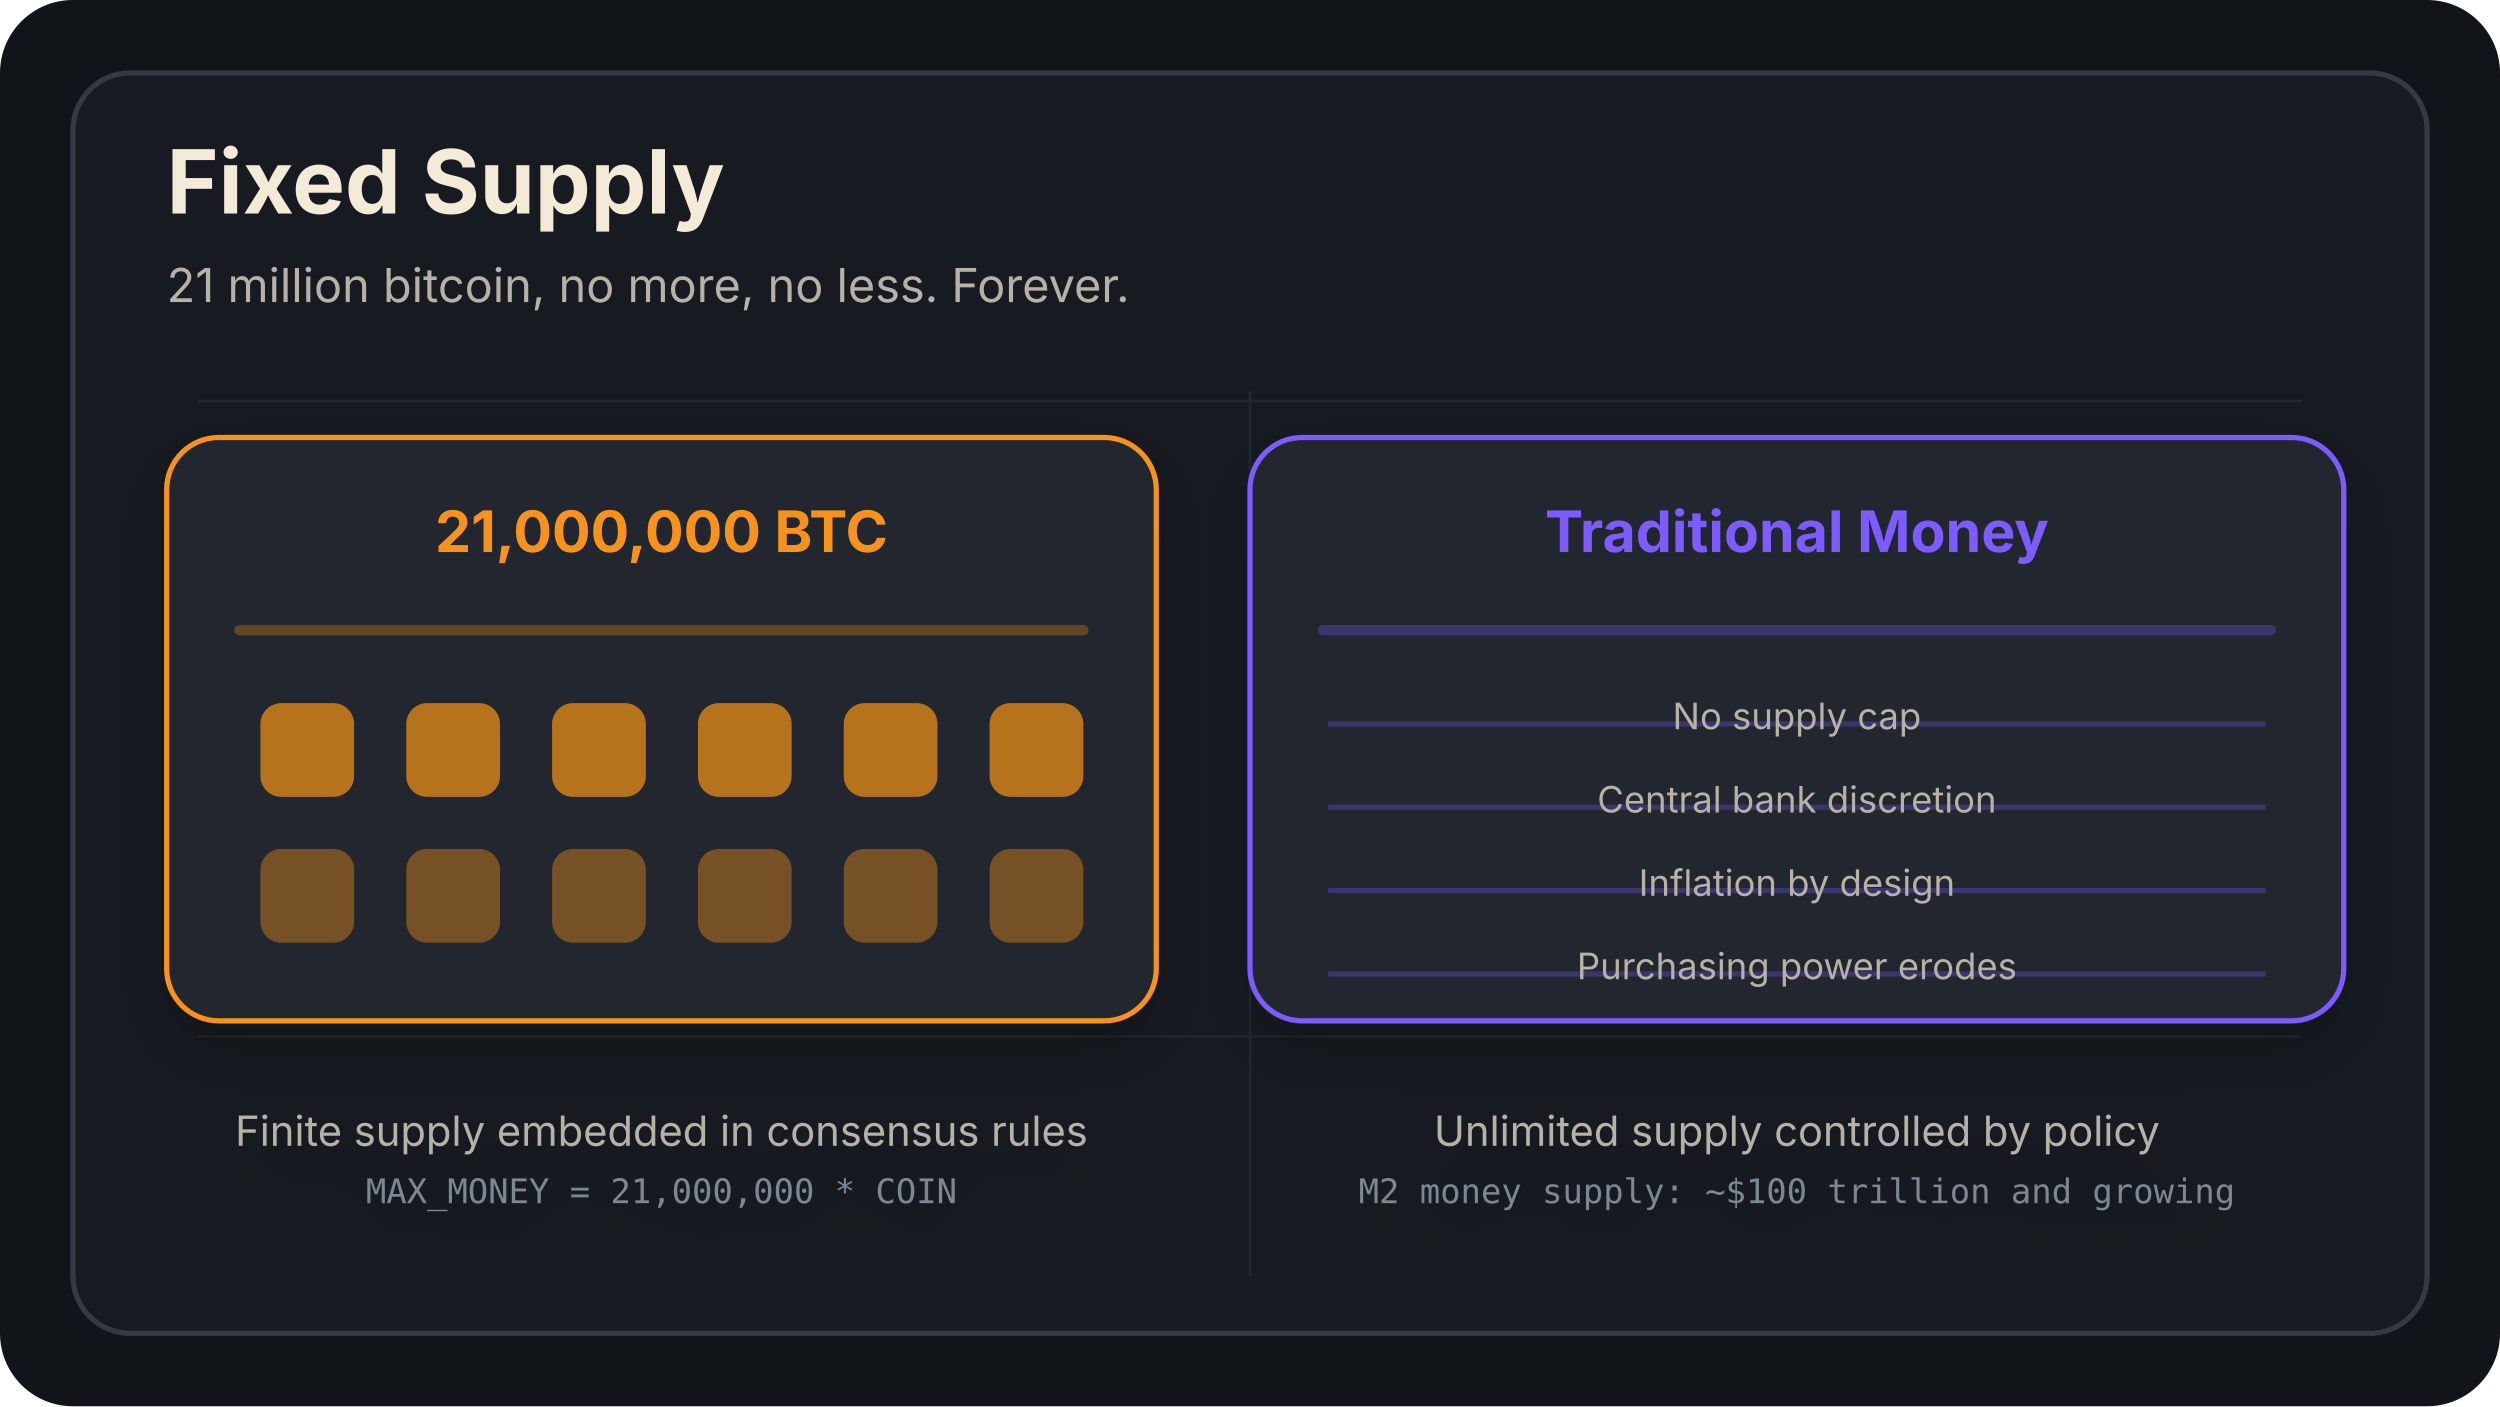
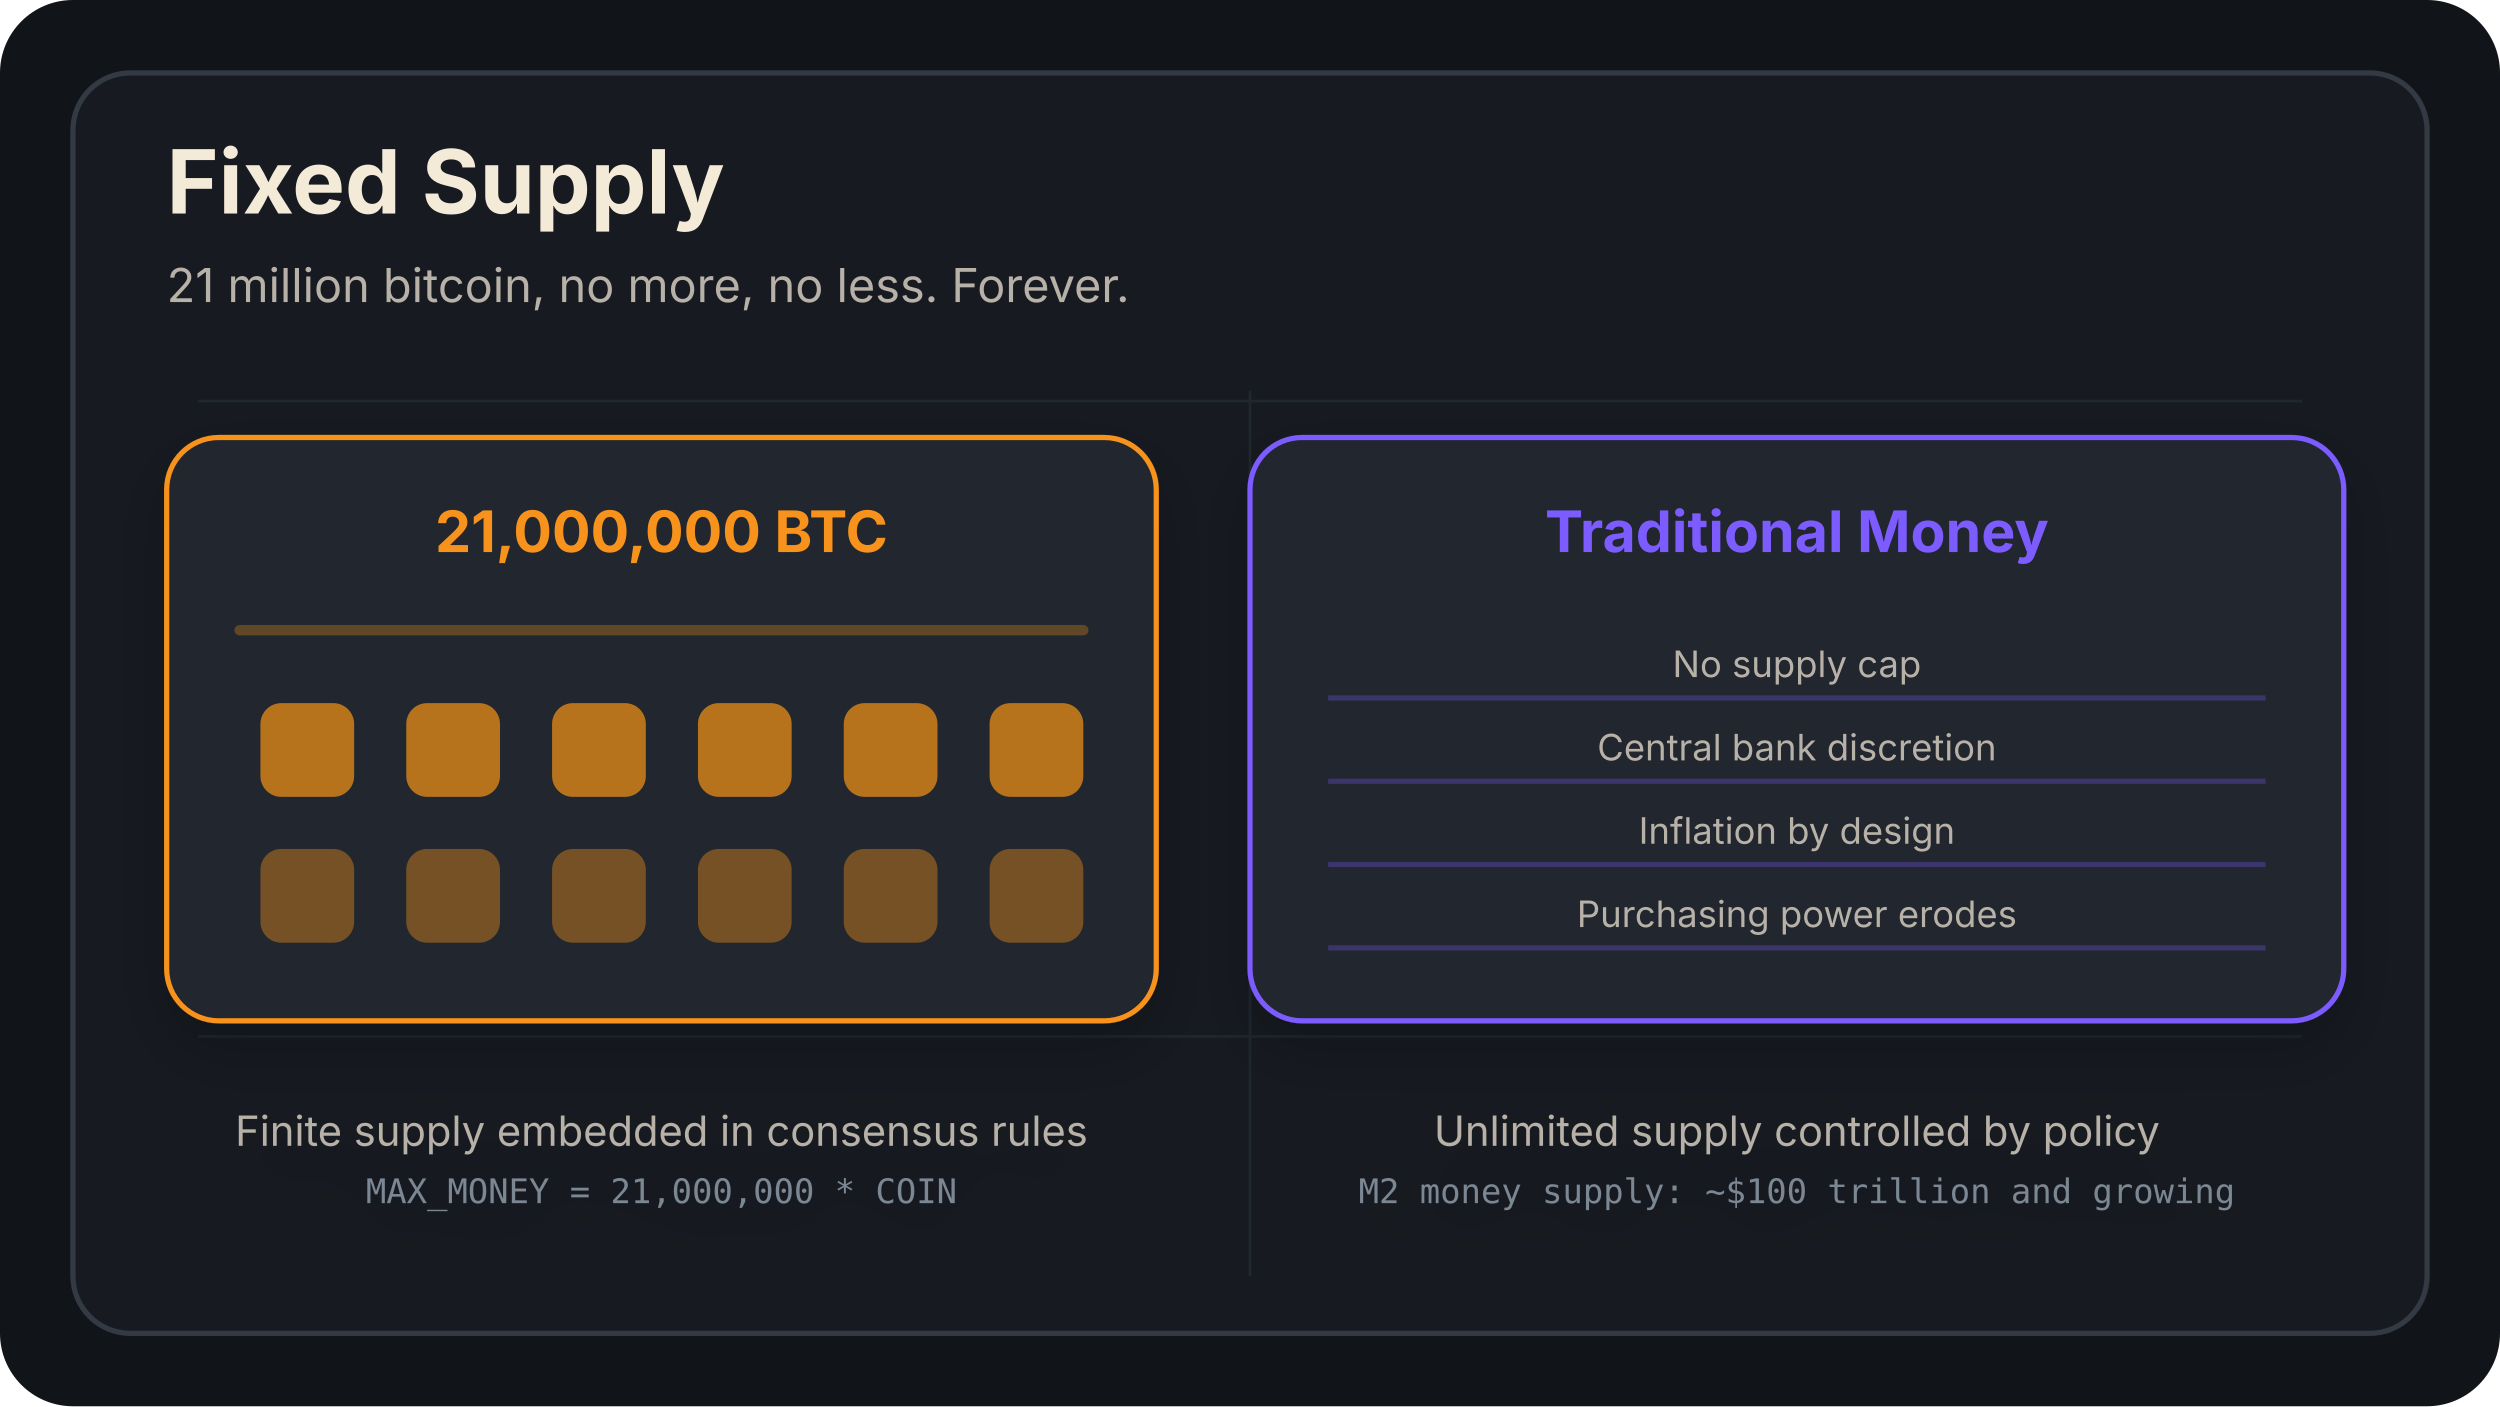
<svg xmlns="http://www.w3.org/2000/svg" width="960" height="540" viewBox="0 0 960 540" fill="none" role="img" aria-labelledby="title desc">
  <defs>
    <filter id="soft" x="-20%" y="-20%" width="140%" height="140%">
      <feDropShadow dx="0" dy="10" stdDeviation="12" flood-color="#000000" flood-opacity="0.24" />
    </filter>
    <filter id="glow-orange" x="-50%" y="-50%" width="200%" height="200%">
      <feGaussianBlur stdDeviation="8" result="blur" />
      <feMerge>
        <feMergeNode in="blur" />
        <feMergeNode in="SourceGraphic" />
      </feMerge>
    </filter>
  </defs>
  <rect width="960" height="540" rx="28" fill="#111418" />
  <rect x="28" y="28" width="904" height="484" rx="22" fill="#171B21" stroke="#343A44" stroke-width="2" />
  <text x="64" y="82" fill="#F4EAD8" font-family="Inter, Arial, sans-serif" font-size="34" font-weight="700">Fixed Supply</text>
  <text x="64" y="116" fill="#B7B1A8" font-family="Inter, Arial, sans-serif" font-size="18">21 million bitcoin, no more, no less. Forever.</text>
  <g stroke="#28313B" stroke-width="1" opacity="0.55">
    <path d="M76 154H884" />
    <path d="M76 398H884" />
    <path d="M480 150V490" />
  </g>
  <g filter="url(#soft)">
    <rect x="64" y="168" width="380" height="224" rx="20" fill="#20252D" stroke="#F7931A" stroke-width="2" />
    <text x="254" y="212" text-anchor="middle" fill="#F7931A" font-family="Inter, Arial, sans-serif" font-size="22" font-weight="700">21,000,000 BTC</text>
    <rect x="90" y="240" width="328" height="4" rx="2" fill="#F7931A" opacity="0.3" />
    <g fill="#F7931A" opacity="0.7">
      <rect x="100" y="270" width="36" height="36" rx="8" />
      <rect x="156" y="270" width="36" height="36" rx="8" />
      <rect x="212" y="270" width="36" height="36" rx="8" />
      <rect x="268" y="270" width="36" height="36" rx="8" />
      <rect x="324" y="270" width="36" height="36" rx="8" />
      <rect x="380" y="270" width="36" height="36" rx="8" />
    </g>
    <g fill="#F7931A" opacity="0.4">
      <rect x="100" y="326" width="36" height="36" rx="8" />
      <rect x="156" y="326" width="36" height="36" rx="8" />
      <rect x="212" y="326" width="36" height="36" rx="8" />
      <rect x="268" y="326" width="36" height="36" rx="8" />
      <rect x="324" y="326" width="36" height="36" rx="8" />
      <rect x="380" y="326" width="36" height="36" rx="8" />
    </g>
    <text x="254" y="440" text-anchor="middle" fill="#B7B1A8" font-family="Inter, Arial, sans-serif" font-size="16">
      Finite supply embedded in consensus rules
    </text>
    <text x="254" y="462" text-anchor="middle" fill="#7C8794" font-family="JetBrains Mono, monospace" font-size="13">
      MAX_MONEY = 21,000,000 * COIN
    </text>
  </g>
  <g filter="url(#soft)">
    <rect x="480" y="168" width="420" height="224" rx="20" fill="#20252D" stroke="#7C5CFF" stroke-width="2" />
    <text x="690" y="212" text-anchor="middle" fill="#7C5CFF" font-family="Inter, Arial, sans-serif" font-size="22" font-weight="700">Traditional Money</text>
-     <rect x="506" y="240" width="368" height="4" rx="2" fill="#7C5CFF" opacity="0.3" />
    <g stroke="#7C5CFF" stroke-opacity="0.3" stroke-width="2">
-       <line x1="510" y1="278" x2="870" y2="278" />
-       <line x1="510" y1="310" x2="870" y2="310" />
-       <line x1="510" y1="342" x2="870" y2="342" />
-       <line x1="510" y1="374" x2="870" y2="374" />
+       <line x1="510" y1="268" x2="870" y2="268" />
+       <line x1="510" y1="300" x2="870" y2="300" />
+       <line x1="510" y1="332" x2="870" y2="332" />
+       <line x1="510" y1="364" x2="870" y2="364" />
    </g>
-     <text x="690" y="280" text-anchor="middle" fill="#B7B1A8" font-family="Inter, Arial, sans-serif" font-size="14">No supply cap</text>
-     <text x="690" y="312" text-anchor="middle" fill="#B7B1A8" font-family="Inter, Arial, sans-serif" font-size="14">Central bank discretion</text>
-     <text x="690" y="344" text-anchor="middle" fill="#B7B1A8" font-family="Inter, Arial, sans-serif" font-size="14">Inflation by design</text>
-     <text x="690" y="376" text-anchor="middle" fill="#B7B1A8" font-family="Inter, Arial, sans-serif" font-size="14">Purchasing power erodes</text>
+     <text x="690" y="260" text-anchor="middle" fill="#B7B1A8" font-family="Inter, Arial, sans-serif" font-size="14">No supply cap</text>
+     <text x="690" y="292" text-anchor="middle" fill="#B7B1A8" font-family="Inter, Arial, sans-serif" font-size="14">Central bank discretion</text>
+     <text x="690" y="324" text-anchor="middle" fill="#B7B1A8" font-family="Inter, Arial, sans-serif" font-size="14">Inflation by design</text>
+     <text x="690" y="356" text-anchor="middle" fill="#B7B1A8" font-family="Inter, Arial, sans-serif" font-size="14">Purchasing power erodes</text>
    <text x="690" y="440" text-anchor="middle" fill="#B7B1A8" font-family="Inter, Arial, sans-serif" font-size="16">
      Unlimited supply controlled by policy
    </text>
    <text x="690" y="462" text-anchor="middle" fill="#7C8794" font-family="JetBrains Mono, monospace" font-size="13">
      M2 money supply: ~$100 trillion and growing
    </text>
  </g>
</svg>
